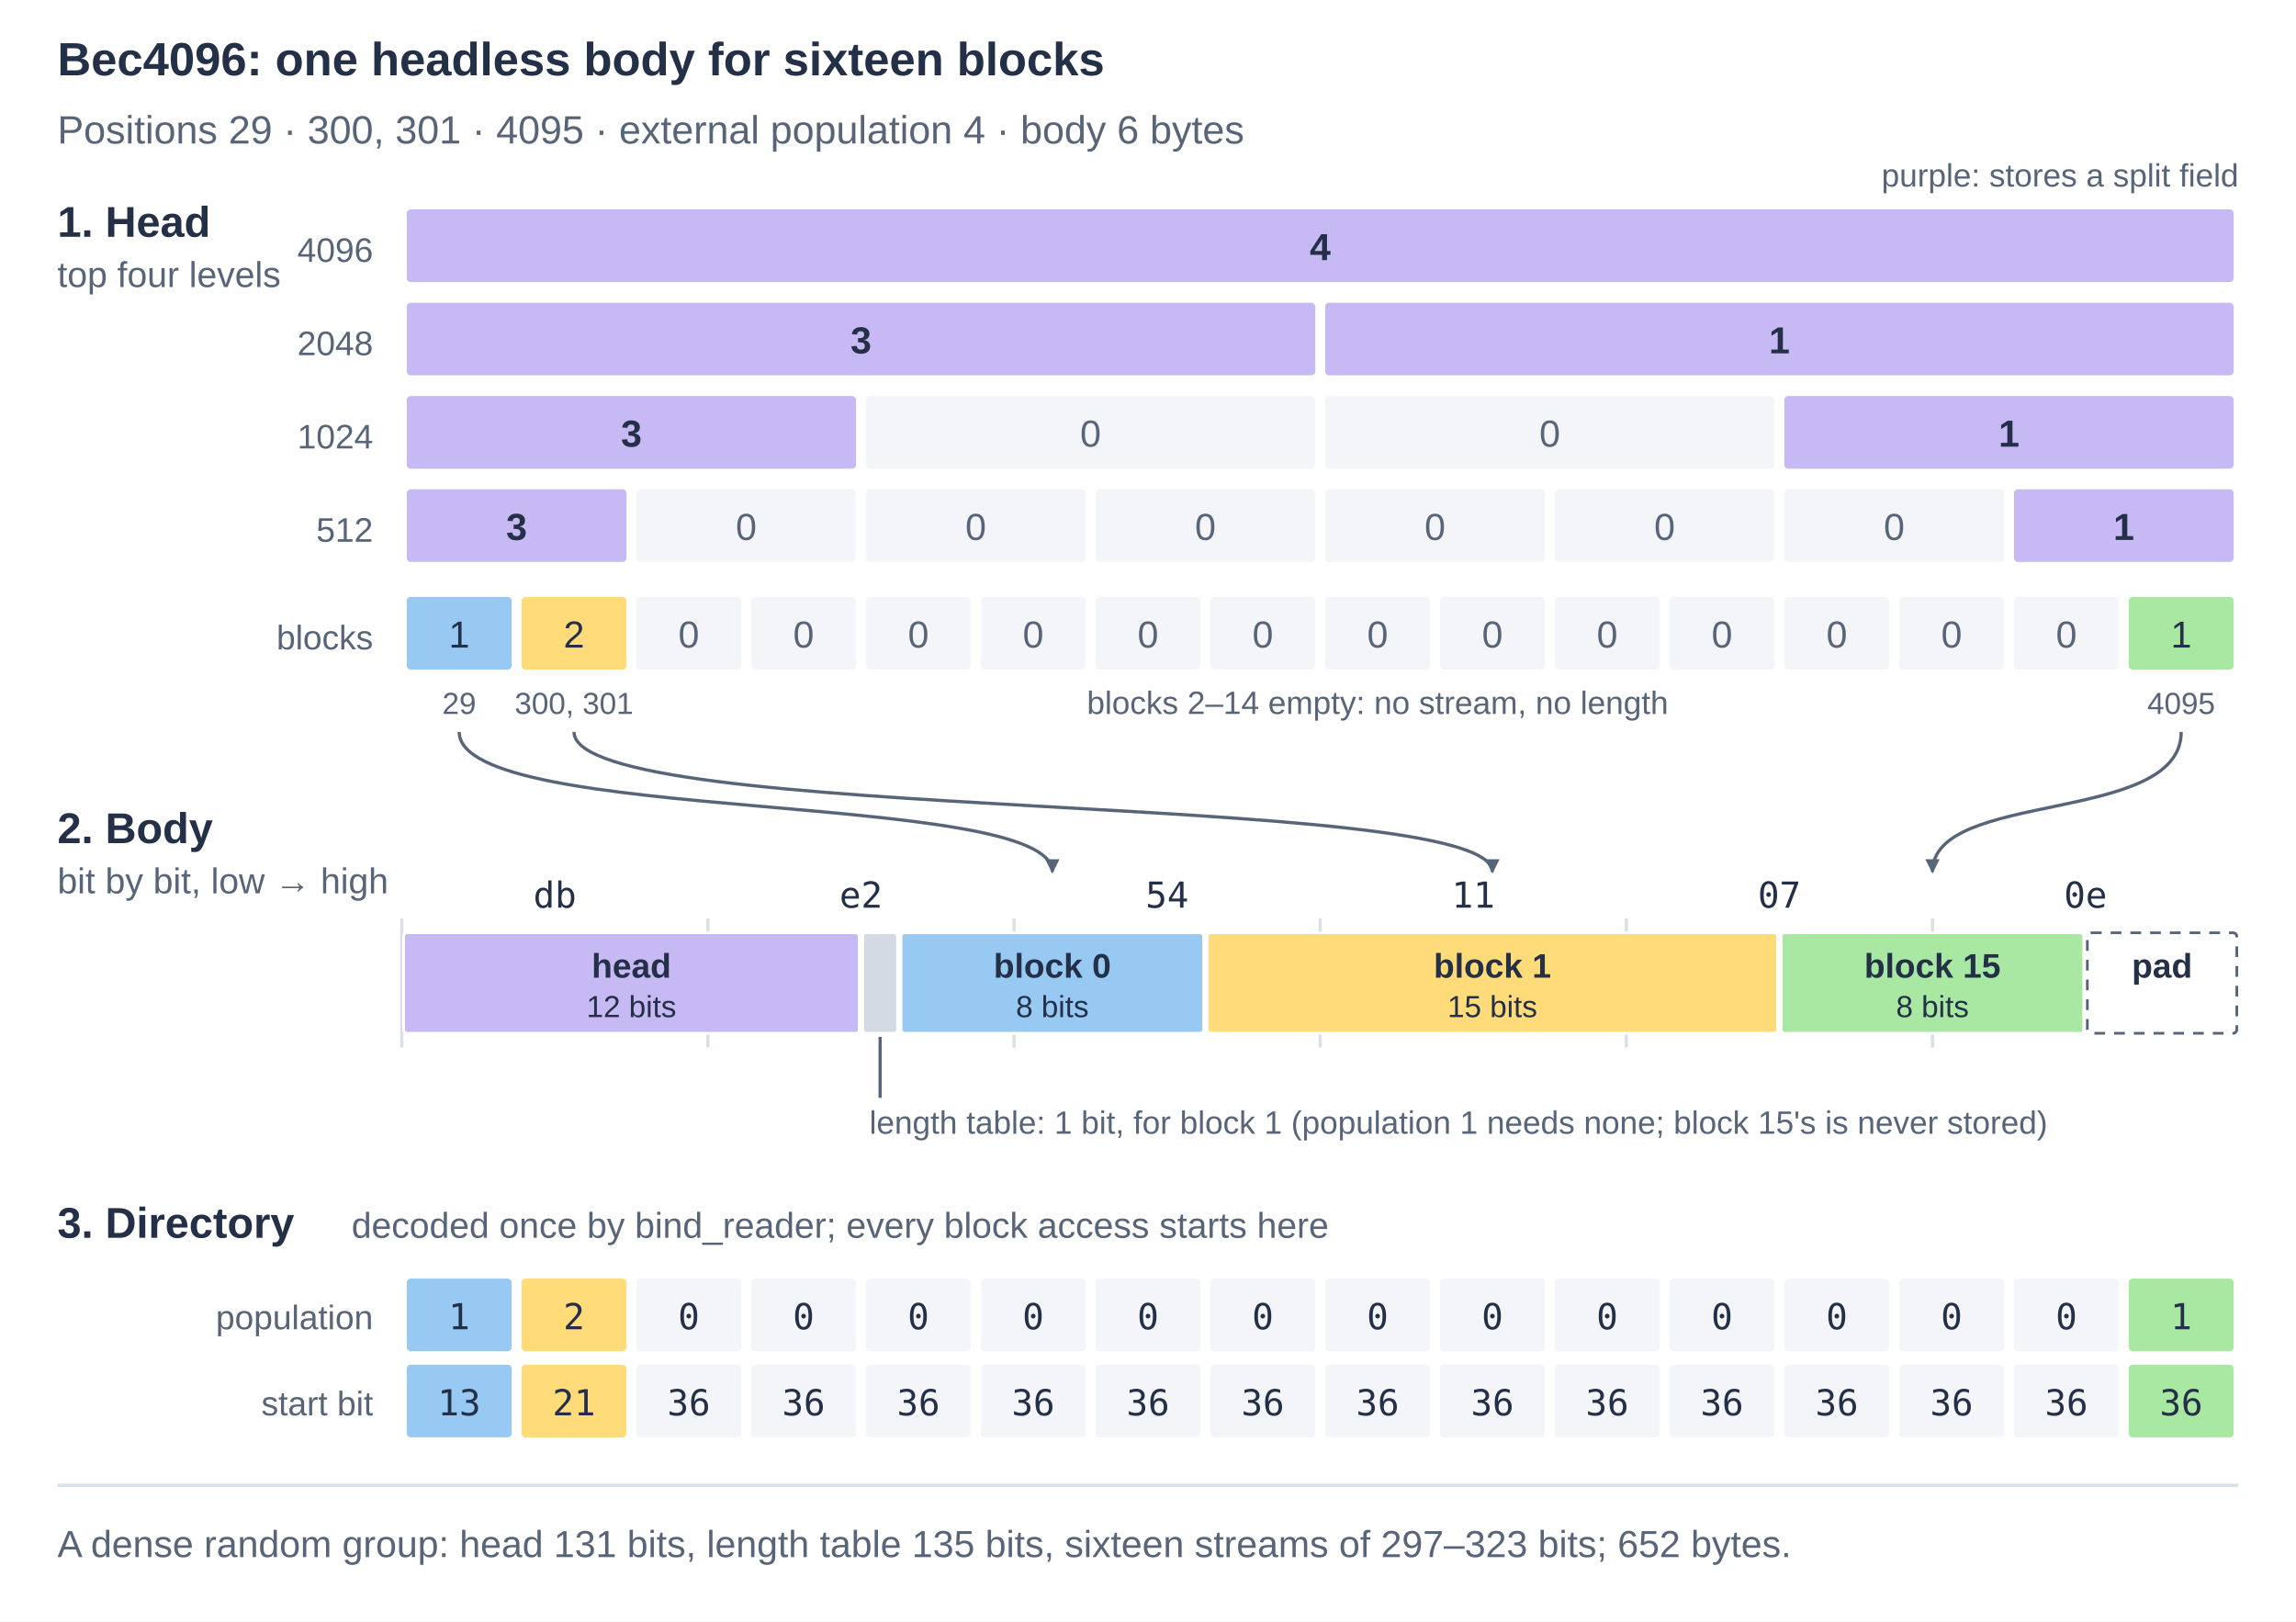
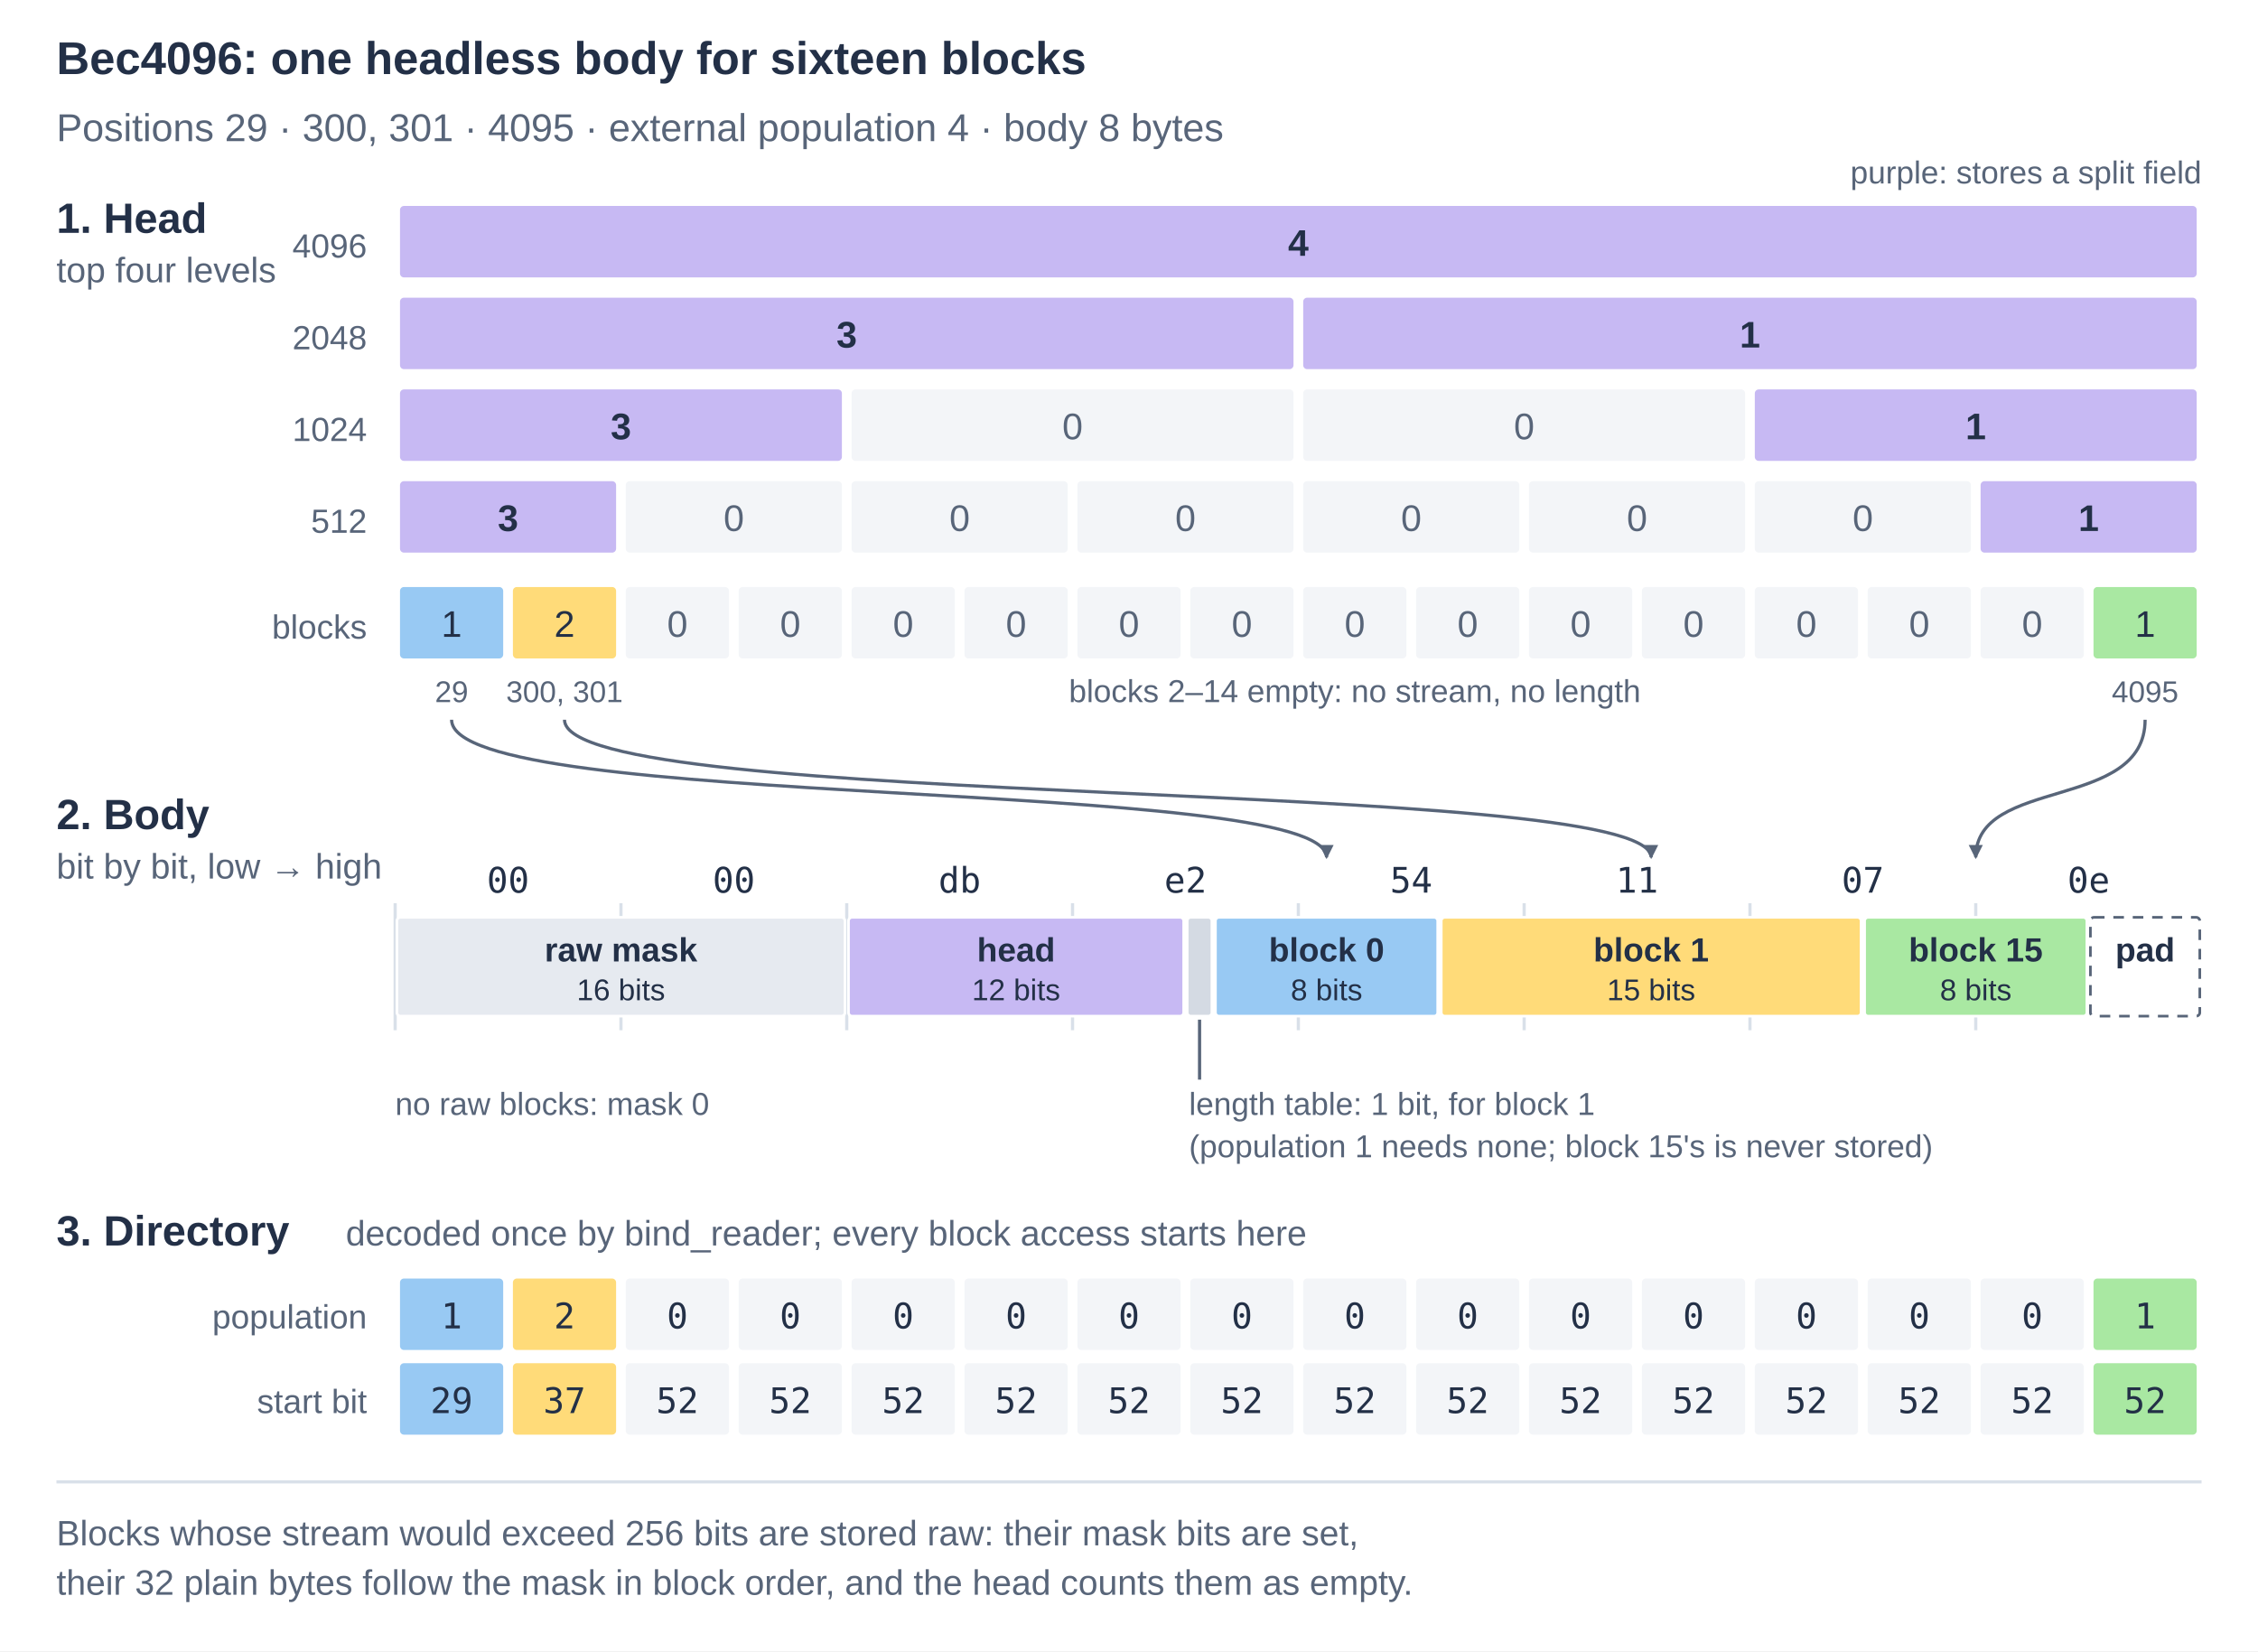
- <svg xmlns="http://www.w3.org/2000/svg" width="1280" height="904" viewBox="0 0 1280 904" role="img" aria-labelledby="title description">
+ <svg xmlns="http://www.w3.org/2000/svg" width="1280" height="936" viewBox="0 0 1280 936" role="img" aria-labelledby="title description">
  <defs>
    <marker id="arrow" markerWidth="8" markerHeight="8" refX="7" refY="4" orient="auto" markerUnits="userSpaceOnUse">
      <path d="M0,0 L8,4 L0,8" fill="#586579" />
    </marker>
  </defs>
  <rect width="1280" height="100%" fill="white" />
  <g font-family="Arial, Helvetica, sans-serif" fill="#233047" font-size="21">
    <text x="32" y="42" font-size="26" font-weight="bold" fill="#233047" text-anchor="start">Bec4096: one headless body for sixteen blocks</text>
-     <text x="32" y="80" font-size="22" font-weight="normal" fill="#586579" text-anchor="start">Positions 29 · 300, 301 · 4095 · external population 4 · body 6 bytes</text>
+     <text x="32" y="80" font-size="22" font-weight="normal" fill="#586579" text-anchor="start">Positions 29 · 300, 301 · 4095 · external population 4 · body 8 bytes</text>
    <text x="32" y="132" font-size="24" font-weight="bold" fill="#233047" text-anchor="start">1. Head</text>
    <text x="32" y="160" font-size="20" font-weight="normal" fill="#586579" text-anchor="start">top four levels</text>
    <text x="208" y="146" font-size="19" font-weight="normal" fill="#586579" text-anchor="end">4096</text>
    <rect x="226.0" y="116" width="1020.0" height="42" rx="3" fill="#c7b9f3" stroke="white" stroke-width="1.5" />
    <text x="736.0" y="145" font-size="21" font-weight="bold" fill="#233047" text-anchor="middle">4</text>
    <text x="208" y="198" font-size="19" font-weight="normal" fill="#586579" text-anchor="end">2048</text>
    <rect x="226.0" y="168" width="508.0" height="42" rx="3" fill="#c7b9f3" stroke="white" stroke-width="1.5" />
    <text x="480.0" y="197" font-size="21" font-weight="bold" fill="#233047" text-anchor="middle">3</text>
    <rect x="738.0" y="168" width="508.0" height="42" rx="3" fill="#c7b9f3" stroke="white" stroke-width="1.5" />
    <text x="992.0" y="197" font-size="21" font-weight="bold" fill="#233047" text-anchor="middle">1</text>
    <text x="208" y="250" font-size="19" font-weight="normal" fill="#586579" text-anchor="end">1024</text>
    <rect x="226.0" y="220" width="252.0" height="42" rx="3" fill="#c7b9f3" stroke="white" stroke-width="1.5" />
    <text x="352.0" y="249" font-size="21" font-weight="bold" fill="#233047" text-anchor="middle">3</text>
    <rect x="482.0" y="220" width="252.0" height="42" rx="3" fill="#f3f5f8" stroke="white" stroke-width="1.5" />
    <text x="608.0" y="249" font-size="21" font-weight="normal" fill="#586579" text-anchor="middle">0</text>
    <rect x="738.0" y="220" width="252.0" height="42" rx="3" fill="#f3f5f8" stroke="white" stroke-width="1.5" />
    <text x="864.0" y="249" font-size="21" font-weight="normal" fill="#586579" text-anchor="middle">0</text>
    <rect x="994.0" y="220" width="252.0" height="42" rx="3" fill="#c7b9f3" stroke="white" stroke-width="1.5" />
    <text x="1120.0" y="249" font-size="21" font-weight="bold" fill="#233047" text-anchor="middle">1</text>
    <text x="208" y="302" font-size="19" font-weight="normal" fill="#586579" text-anchor="end">512</text>
    <rect x="226.0" y="272" width="124.0" height="42" rx="3" fill="#c7b9f3" stroke="white" stroke-width="1.5" />
    <text x="288.0" y="301" font-size="21" font-weight="bold" fill="#233047" text-anchor="middle">3</text>
    <rect x="354.0" y="272" width="124.0" height="42" rx="3" fill="#f3f5f8" stroke="white" stroke-width="1.5" />
    <text x="416.0" y="301" font-size="21" font-weight="normal" fill="#586579" text-anchor="middle">0</text>
    <rect x="482.0" y="272" width="124.0" height="42" rx="3" fill="#f3f5f8" stroke="white" stroke-width="1.5" />
    <text x="544.0" y="301" font-size="21" font-weight="normal" fill="#586579" text-anchor="middle">0</text>
    <rect x="610.0" y="272" width="124.0" height="42" rx="3" fill="#f3f5f8" stroke="white" stroke-width="1.5" />
    <text x="672.0" y="301" font-size="21" font-weight="normal" fill="#586579" text-anchor="middle">0</text>
    <rect x="738.0" y="272" width="124.0" height="42" rx="3" fill="#f3f5f8" stroke="white" stroke-width="1.5" />
    <text x="800.0" y="301" font-size="21" font-weight="normal" fill="#586579" text-anchor="middle">0</text>
    <rect x="866.0" y="272" width="124.0" height="42" rx="3" fill="#f3f5f8" stroke="white" stroke-width="1.5" />
    <text x="928.0" y="301" font-size="21" font-weight="normal" fill="#586579" text-anchor="middle">0</text>
    <rect x="994.0" y="272" width="124.0" height="42" rx="3" fill="#f3f5f8" stroke="white" stroke-width="1.5" />
    <text x="1056.0" y="301" font-size="21" font-weight="normal" fill="#586579" text-anchor="middle">0</text>
    <rect x="1122.0" y="272" width="124.0" height="42" rx="3" fill="#c7b9f3" stroke="white" stroke-width="1.5" />
    <text x="1184.0" y="301" font-size="21" font-weight="bold" fill="#233047" text-anchor="middle">1</text>
    <text x="1248" y="104" font-size="18" font-weight="normal" fill="#586579" text-anchor="end">purple: stores a split field</text>
    <text x="208" y="362" font-size="19" font-weight="normal" fill="#586579" text-anchor="end">blocks</text>
    <rect x="226.0" y="332" width="60.0" height="42" rx="3" fill="#98c9f3" stroke="white" stroke-width="1.5" />
    <text x="256.0" y="361" font-size="21" font-weight="normal" fill="#233047" text-anchor="middle">1</text>
    <text x="256.0" y="398" font-size="17" font-weight="normal" fill="#586579" text-anchor="middle">29</text>
    <rect x="290.0" y="332" width="60.0" height="42" rx="3" fill="#ffdb79" stroke="white" stroke-width="1.5" />
    <text x="320.0" y="361" font-size="21" font-weight="normal" fill="#233047" text-anchor="middle">2</text>
    <text x="320.0" y="398" font-size="17" font-weight="normal" fill="#586579" text-anchor="middle">300, 301</text>
    <rect x="354.0" y="332" width="60.0" height="42" rx="3" fill="#f3f5f8" stroke="white" stroke-width="1.5" />
    <text x="384.0" y="361" font-size="21" font-weight="normal" fill="#586579" text-anchor="middle">0</text>
    <rect x="418.0" y="332" width="60.0" height="42" rx="3" fill="#f3f5f8" stroke="white" stroke-width="1.5" />
    <text x="448.0" y="361" font-size="21" font-weight="normal" fill="#586579" text-anchor="middle">0</text>
    <rect x="482.0" y="332" width="60.0" height="42" rx="3" fill="#f3f5f8" stroke="white" stroke-width="1.5" />
    <text x="512.0" y="361" font-size="21" font-weight="normal" fill="#586579" text-anchor="middle">0</text>
    <rect x="546.0" y="332" width="60.0" height="42" rx="3" fill="#f3f5f8" stroke="white" stroke-width="1.5" />
    <text x="576.0" y="361" font-size="21" font-weight="normal" fill="#586579" text-anchor="middle">0</text>
    <rect x="610.0" y="332" width="60.0" height="42" rx="3" fill="#f3f5f8" stroke="white" stroke-width="1.5" />
    <text x="640.0" y="361" font-size="21" font-weight="normal" fill="#586579" text-anchor="middle">0</text>
    <rect x="674.0" y="332" width="60.0" height="42" rx="3" fill="#f3f5f8" stroke="white" stroke-width="1.5" />
    <text x="704.0" y="361" font-size="21" font-weight="normal" fill="#586579" text-anchor="middle">0</text>
    <rect x="738.0" y="332" width="60.0" height="42" rx="3" fill="#f3f5f8" stroke="white" stroke-width="1.5" />
    <text x="768.0" y="361" font-size="21" font-weight="normal" fill="#586579" text-anchor="middle">0</text>
    <rect x="802.0" y="332" width="60.0" height="42" rx="3" fill="#f3f5f8" stroke="white" stroke-width="1.5" />
    <text x="832.0" y="361" font-size="21" font-weight="normal" fill="#586579" text-anchor="middle">0</text>
    <rect x="866.0" y="332" width="60.0" height="42" rx="3" fill="#f3f5f8" stroke="white" stroke-width="1.5" />
    <text x="896.0" y="361" font-size="21" font-weight="normal" fill="#586579" text-anchor="middle">0</text>
    <rect x="930.0" y="332" width="60.0" height="42" rx="3" fill="#f3f5f8" stroke="white" stroke-width="1.5" />
    <text x="960.0" y="361" font-size="21" font-weight="normal" fill="#586579" text-anchor="middle">0</text>
    <rect x="994.0" y="332" width="60.0" height="42" rx="3" fill="#f3f5f8" stroke="white" stroke-width="1.5" />
    <text x="1024.0" y="361" font-size="21" font-weight="normal" fill="#586579" text-anchor="middle">0</text>
    <rect x="1058.0" y="332" width="60.0" height="42" rx="3" fill="#f3f5f8" stroke="white" stroke-width="1.5" />
    <text x="1088.0" y="361" font-size="21" font-weight="normal" fill="#586579" text-anchor="middle">0</text>
    <rect x="1122.0" y="332" width="60.0" height="42" rx="3" fill="#f3f5f8" stroke="white" stroke-width="1.5" />
    <text x="1152.0" y="361" font-size="21" font-weight="normal" fill="#586579" text-anchor="middle">0</text>
    <rect x="1186.0" y="332" width="60.0" height="42" rx="3" fill="#a9e8a2" stroke="white" stroke-width="1.5" />
    <text x="1216.0" y="361" font-size="21" font-weight="normal" fill="#233047" text-anchor="middle">1</text>
    <text x="1216.0" y="398" font-size="17" font-weight="normal" fill="#586579" text-anchor="middle">4095</text>
    <text x="768.0" y="398" font-size="18" font-weight="normal" fill="#586579" text-anchor="middle">blocks 2–14 empty: no stream, no length</text>
    <text x="32" y="470" font-size="24" font-weight="bold" fill="#233047" text-anchor="start">2. Body</text>
    <text x="32" y="498" font-size="20" font-weight="normal" fill="#586579" text-anchor="start">bit by bit, low → high</text>
-     <text x="309.333" y="506" font-size="20" font-weight="normal" fill="#233047" text-anchor="middle" font-family="DejaVu Sans Mono, monospace">db</text>
+     <text x="288.0" y="506" font-size="20" font-weight="normal" fill="#233047" text-anchor="middle" font-family="DejaVu Sans Mono, monospace">00</text>
    <path d="M224.0,512 V584" fill="none" stroke="#d9e0e9" stroke-width="1.8" />
-     <text x="480" y="506" font-size="20" font-weight="normal" fill="#233047" text-anchor="middle" font-family="DejaVu Sans Mono, monospace">e2</text>
-     <path d="M394.667,512 V584" fill="none" stroke="#d9e0e9" stroke-width="1.8" />
-     <text x="650.667" y="506" font-size="20" font-weight="normal" fill="#233047" text-anchor="middle" font-family="DejaVu Sans Mono, monospace">54</text>
-     <path d="M565.333,512 V584" fill="none" stroke="#d9e0e9" stroke-width="1.8" />
-     <text x="821.333" y="506" font-size="20" font-weight="normal" fill="#233047" text-anchor="middle" font-family="DejaVu Sans Mono, monospace">11</text>
+     <text x="416.0" y="506" font-size="20" font-weight="normal" fill="#233047" text-anchor="middle" font-family="DejaVu Sans Mono, monospace">00</text>
+     <path d="M352.0,512 V584" fill="none" stroke="#d9e0e9" stroke-width="1.8" />
+     <text x="544.0" y="506" font-size="20" font-weight="normal" fill="#233047" text-anchor="middle" font-family="DejaVu Sans Mono, monospace">db</text>
+     <path d="M480.0,512 V584" fill="none" stroke="#d9e0e9" stroke-width="1.8" />
+     <text x="672.0" y="506" font-size="20" font-weight="normal" fill="#233047" text-anchor="middle" font-family="DejaVu Sans Mono, monospace">e2</text>
+     <path d="M608.0,512 V584" fill="none" stroke="#d9e0e9" stroke-width="1.8" />
+     <text x="800.0" y="506" font-size="20" font-weight="normal" fill="#233047" text-anchor="middle" font-family="DejaVu Sans Mono, monospace">54</text>
    <path d="M736.0,512 V584" fill="none" stroke="#d9e0e9" stroke-width="1.8" />
-     <text x="992.0" y="506" font-size="20" font-weight="normal" fill="#233047" text-anchor="middle" font-family="DejaVu Sans Mono, monospace">07</text>
-     <path d="M906.667,512 V584" fill="none" stroke="#d9e0e9" stroke-width="1.8" />
-     <text x="1162.667" y="506" font-size="20" font-weight="normal" fill="#233047" text-anchor="middle" font-family="DejaVu Sans Mono, monospace">0e</text>
-     <path d="M1077.333,512 V584" fill="none" stroke="#d9e0e9" stroke-width="1.8" />
-     <rect x="225.0" y="520" width="254.0" height="56" rx="2" fill="#c7b9f3" stroke="white" stroke-width="1.5" />
-     <text x="352.0" y="545" font-size="19" font-weight="bold" fill="#233047" text-anchor="middle">head</text>
-     <text x="352.0" y="567" font-size="17" font-weight="normal" fill="#233047" text-anchor="middle">12 bits</text>
-     <rect x="481.0" y="520" width="19.333" height="56" rx="2" fill="#d4dae3" stroke="white" stroke-width="1.5" />
-     <rect x="502.333" y="520" width="168.667" height="56" rx="2" fill="#98c9f3" stroke="white" stroke-width="1.5" />
-     <text x="586.667" y="545" font-size="19" font-weight="bold" fill="#233047" text-anchor="middle">block 0</text>
-     <text x="586.667" y="567" font-size="17" font-weight="normal" fill="#233047" text-anchor="middle">8 bits</text>
-     <rect x="673.0" y="520" width="318.0" height="56" rx="2" fill="#ffdb79" stroke="white" stroke-width="1.5" />
-     <text x="832.0" y="545" font-size="19" font-weight="bold" fill="#233047" text-anchor="middle">block 1</text>
-     <text x="832.0" y="567" font-size="17" font-weight="normal" fill="#233047" text-anchor="middle">15 bits</text>
-     <rect x="993.0" y="520" width="168.667" height="56" rx="2" fill="#a9e8a2" stroke="white" stroke-width="1.5" />
-     <text x="1077.333" y="545" font-size="19" font-weight="bold" fill="#233047" text-anchor="middle">block 15</text>
-     <text x="1077.333" y="567" font-size="17" font-weight="normal" fill="#233047" text-anchor="middle">8 bits</text>
-     <rect x="1163.667" y="520" width="83.333" height="56" rx="2" fill="white" stroke="#586579" stroke-width="1.5" stroke-dasharray="6 5" />
-     <text x="1205.333" y="545" font-size="19" font-weight="bold" fill="#233047" text-anchor="middle">pad</text>
-     <text x="1205.333" y="567" font-size="17" font-weight="normal" fill="#233047" text-anchor="middle" />
-     <path d="M490.667,578 V612" fill="none" stroke="#586579" stroke-width="1.8" />
-     <text x="484.667" y="632" font-size="18" font-weight="normal" fill="#586579" text-anchor="start">length table: 1 bit, for block 1 (population 1 needs none; block 15's is never stored)</text>
-     <path d="M256.0,408 C256.0,460 586.667,440 586.667,486" fill="none" stroke="#586579" stroke-width="1.8" marker-end="url(#arrow)" />
-     <path d="M320.0,408 C320.0,460 832.0,440 832.0,486" fill="none" stroke="#586579" stroke-width="1.8" marker-end="url(#arrow)" />
-     <path d="M1216.0,408 C1216.0,460 1077.333,440 1077.333,486" fill="none" stroke="#586579" stroke-width="1.8" marker-end="url(#arrow)" />
-     <text x="32" y="690" font-size="24" font-weight="bold" fill="#233047" text-anchor="start">3. Directory</text>
-     <text x="196" y="690" font-size="20" font-weight="normal" fill="#586579" text-anchor="start">decoded once by bind_reader; every block access starts here</text>
-     <text x="208" y="741" font-size="19" font-weight="normal" fill="#586579" text-anchor="end">population</text>
-     <rect x="226.0" y="712" width="60.0" height="42" rx="3" fill="#98c9f3" stroke="white" stroke-width="1.5" />
-     <text x="256.0" y="741" font-size="20" font-weight="normal" fill="#233047" text-anchor="middle" font-family="DejaVu Sans Mono, monospace">1</text>
-     <rect x="290.0" y="712" width="60.0" height="42" rx="3" fill="#ffdb79" stroke="white" stroke-width="1.5" />
-     <text x="320.0" y="741" font-size="20" font-weight="normal" fill="#233047" text-anchor="middle" font-family="DejaVu Sans Mono, monospace">2</text>
-     <rect x="354.0" y="712" width="60.0" height="42" rx="3" fill="#f3f5f8" stroke="white" stroke-width="1.5" />
-     <text x="384.0" y="741" font-size="20" font-weight="normal" fill="#233047" text-anchor="middle" font-family="DejaVu Sans Mono, monospace">0</text>
-     <rect x="418.0" y="712" width="60.0" height="42" rx="3" fill="#f3f5f8" stroke="white" stroke-width="1.5" />
-     <text x="448.0" y="741" font-size="20" font-weight="normal" fill="#233047" text-anchor="middle" font-family="DejaVu Sans Mono, monospace">0</text>
-     <rect x="482.0" y="712" width="60.0" height="42" rx="3" fill="#f3f5f8" stroke="white" stroke-width="1.5" />
-     <text x="512.0" y="741" font-size="20" font-weight="normal" fill="#233047" text-anchor="middle" font-family="DejaVu Sans Mono, monospace">0</text>
-     <rect x="546.0" y="712" width="60.0" height="42" rx="3" fill="#f3f5f8" stroke="white" stroke-width="1.5" />
-     <text x="576.0" y="741" font-size="20" font-weight="normal" fill="#233047" text-anchor="middle" font-family="DejaVu Sans Mono, monospace">0</text>
-     <rect x="610.0" y="712" width="60.0" height="42" rx="3" fill="#f3f5f8" stroke="white" stroke-width="1.5" />
-     <text x="640.0" y="741" font-size="20" font-weight="normal" fill="#233047" text-anchor="middle" font-family="DejaVu Sans Mono, monospace">0</text>
-     <rect x="674.0" y="712" width="60.0" height="42" rx="3" fill="#f3f5f8" stroke="white" stroke-width="1.5" />
-     <text x="704.0" y="741" font-size="20" font-weight="normal" fill="#233047" text-anchor="middle" font-family="DejaVu Sans Mono, monospace">0</text>
-     <rect x="738.0" y="712" width="60.0" height="42" rx="3" fill="#f3f5f8" stroke="white" stroke-width="1.5" />
-     <text x="768.0" y="741" font-size="20" font-weight="normal" fill="#233047" text-anchor="middle" font-family="DejaVu Sans Mono, monospace">0</text>
-     <rect x="802.0" y="712" width="60.0" height="42" rx="3" fill="#f3f5f8" stroke="white" stroke-width="1.5" />
-     <text x="832.0" y="741" font-size="20" font-weight="normal" fill="#233047" text-anchor="middle" font-family="DejaVu Sans Mono, monospace">0</text>
-     <rect x="866.0" y="712" width="60.0" height="42" rx="3" fill="#f3f5f8" stroke="white" stroke-width="1.5" />
-     <text x="896.0" y="741" font-size="20" font-weight="normal" fill="#233047" text-anchor="middle" font-family="DejaVu Sans Mono, monospace">0</text>
-     <rect x="930.0" y="712" width="60.0" height="42" rx="3" fill="#f3f5f8" stroke="white" stroke-width="1.5" />
-     <text x="960.0" y="741" font-size="20" font-weight="normal" fill="#233047" text-anchor="middle" font-family="DejaVu Sans Mono, monospace">0</text>
-     <rect x="994.0" y="712" width="60.0" height="42" rx="3" fill="#f3f5f8" stroke="white" stroke-width="1.5" />
-     <text x="1024.0" y="741" font-size="20" font-weight="normal" fill="#233047" text-anchor="middle" font-family="DejaVu Sans Mono, monospace">0</text>
-     <rect x="1058.0" y="712" width="60.0" height="42" rx="3" fill="#f3f5f8" stroke="white" stroke-width="1.5" />
-     <text x="1088.0" y="741" font-size="20" font-weight="normal" fill="#233047" text-anchor="middle" font-family="DejaVu Sans Mono, monospace">0</text>
-     <rect x="1122.0" y="712" width="60.0" height="42" rx="3" fill="#f3f5f8" stroke="white" stroke-width="1.5" />
-     <text x="1152.0" y="741" font-size="20" font-weight="normal" fill="#233047" text-anchor="middle" font-family="DejaVu Sans Mono, monospace">0</text>
-     <rect x="1186.0" y="712" width="60.0" height="42" rx="3" fill="#a9e8a2" stroke="white" stroke-width="1.5" />
-     <text x="1216.0" y="741" font-size="20" font-weight="normal" fill="#233047" text-anchor="middle" font-family="DejaVu Sans Mono, monospace">1</text>
-     <text x="208" y="789" font-size="19" font-weight="normal" fill="#586579" text-anchor="end">start bit</text>
-     <rect x="226.0" y="760" width="60.0" height="42" rx="3" fill="#98c9f3" stroke="white" stroke-width="1.5" />
-     <text x="256.0" y="789" font-size="20" font-weight="normal" fill="#233047" text-anchor="middle" font-family="DejaVu Sans Mono, monospace">13</text>
-     <rect x="290.0" y="760" width="60.0" height="42" rx="3" fill="#ffdb79" stroke="white" stroke-width="1.5" />
-     <text x="320.0" y="789" font-size="20" font-weight="normal" fill="#233047" text-anchor="middle" font-family="DejaVu Sans Mono, monospace">21</text>
-     <rect x="354.0" y="760" width="60.0" height="42" rx="3" fill="#f3f5f8" stroke="white" stroke-width="1.5" />
-     <text x="384.0" y="789" font-size="20" font-weight="normal" fill="#233047" text-anchor="middle" font-family="DejaVu Sans Mono, monospace">36</text>
-     <rect x="418.0" y="760" width="60.0" height="42" rx="3" fill="#f3f5f8" stroke="white" stroke-width="1.5" />
-     <text x="448.0" y="789" font-size="20" font-weight="normal" fill="#233047" text-anchor="middle" font-family="DejaVu Sans Mono, monospace">36</text>
-     <rect x="482.0" y="760" width="60.0" height="42" rx="3" fill="#f3f5f8" stroke="white" stroke-width="1.5" />
-     <text x="512.0" y="789" font-size="20" font-weight="normal" fill="#233047" text-anchor="middle" font-family="DejaVu Sans Mono, monospace">36</text>
-     <rect x="546.0" y="760" width="60.0" height="42" rx="3" fill="#f3f5f8" stroke="white" stroke-width="1.5" />
-     <text x="576.0" y="789" font-size="20" font-weight="normal" fill="#233047" text-anchor="middle" font-family="DejaVu Sans Mono, monospace">36</text>
-     <rect x="610.0" y="760" width="60.0" height="42" rx="3" fill="#f3f5f8" stroke="white" stroke-width="1.5" />
-     <text x="640.0" y="789" font-size="20" font-weight="normal" fill="#233047" text-anchor="middle" font-family="DejaVu Sans Mono, monospace">36</text>
-     <rect x="674.0" y="760" width="60.0" height="42" rx="3" fill="#f3f5f8" stroke="white" stroke-width="1.5" />
-     <text x="704.0" y="789" font-size="20" font-weight="normal" fill="#233047" text-anchor="middle" font-family="DejaVu Sans Mono, monospace">36</text>
-     <rect x="738.0" y="760" width="60.0" height="42" rx="3" fill="#f3f5f8" stroke="white" stroke-width="1.5" />
-     <text x="768.0" y="789" font-size="20" font-weight="normal" fill="#233047" text-anchor="middle" font-family="DejaVu Sans Mono, monospace">36</text>
-     <rect x="802.0" y="760" width="60.0" height="42" rx="3" fill="#f3f5f8" stroke="white" stroke-width="1.5" />
-     <text x="832.0" y="789" font-size="20" font-weight="normal" fill="#233047" text-anchor="middle" font-family="DejaVu Sans Mono, monospace">36</text>
-     <rect x="866.0" y="760" width="60.0" height="42" rx="3" fill="#f3f5f8" stroke="white" stroke-width="1.5" />
-     <text x="896.0" y="789" font-size="20" font-weight="normal" fill="#233047" text-anchor="middle" font-family="DejaVu Sans Mono, monospace">36</text>
-     <rect x="930.0" y="760" width="60.0" height="42" rx="3" fill="#f3f5f8" stroke="white" stroke-width="1.5" />
-     <text x="960.0" y="789" font-size="20" font-weight="normal" fill="#233047" text-anchor="middle" font-family="DejaVu Sans Mono, monospace">36</text>
-     <rect x="994.0" y="760" width="60.0" height="42" rx="3" fill="#f3f5f8" stroke="white" stroke-width="1.5" />
-     <text x="1024.0" y="789" font-size="20" font-weight="normal" fill="#233047" text-anchor="middle" font-family="DejaVu Sans Mono, monospace">36</text>
-     <rect x="1058.0" y="760" width="60.0" height="42" rx="3" fill="#f3f5f8" stroke="white" stroke-width="1.5" />
-     <text x="1088.0" y="789" font-size="20" font-weight="normal" fill="#233047" text-anchor="middle" font-family="DejaVu Sans Mono, monospace">36</text>
-     <rect x="1122.0" y="760" width="60.0" height="42" rx="3" fill="#f3f5f8" stroke="white" stroke-width="1.5" />
-     <text x="1152.0" y="789" font-size="20" font-weight="normal" fill="#233047" text-anchor="middle" font-family="DejaVu Sans Mono, monospace">36</text>
-     <rect x="1186.0" y="760" width="60.0" height="42" rx="3" fill="#a9e8a2" stroke="white" stroke-width="1.5" />
-     <text x="1216.0" y="789" font-size="20" font-weight="normal" fill="#233047" text-anchor="middle" font-family="DejaVu Sans Mono, monospace">36</text>
-     <path d="M32,828 H1248" fill="none" stroke="#d9e0e9" stroke-width="1.8" />
-     <text x="32" y="868" font-size="21" font-weight="normal" fill="#586579" text-anchor="start">A dense random group: head 131 bits, length table 135 bits, sixteen streams of 297–323 bits; 652 bytes.</text>
+     <text x="928.0" y="506" font-size="20" font-weight="normal" fill="#233047" text-anchor="middle" font-family="DejaVu Sans Mono, monospace">11</text>
+     <path d="M864.0,512 V584" fill="none" stroke="#d9e0e9" stroke-width="1.8" />
+     <text x="1056.0" y="506" font-size="20" font-weight="normal" fill="#233047" text-anchor="middle" font-family="DejaVu Sans Mono, monospace">07</text>
+     <path d="M992.0,512 V584" fill="none" stroke="#d9e0e9" stroke-width="1.8" />
+     <text x="1184.0" y="506" font-size="20" font-weight="normal" fill="#233047" text-anchor="middle" font-family="DejaVu Sans Mono, monospace">0e</text>
+     <path d="M1120.0,512 V584" fill="none" stroke="#d9e0e9" stroke-width="1.8" />
+     <rect x="225.0" y="520" width="254.0" height="56" rx="2" fill="#e6eaf0" stroke="white" stroke-width="1.5" />
+     <text x="352.0" y="545" font-size="19" font-weight="bold" fill="#233047" text-anchor="middle">raw mask</text>
+     <text x="352.0" y="567" font-size="17" font-weight="normal" fill="#233047" text-anchor="middle">16 bits</text>
+     <rect x="481.0" y="520" width="190.0" height="56" rx="2" fill="#c7b9f3" stroke="white" stroke-width="1.5" />
+     <text x="576.0" y="545" font-size="19" font-weight="bold" fill="#233047" text-anchor="middle">head</text>
+     <text x="576.0" y="567" font-size="17" font-weight="normal" fill="#233047" text-anchor="middle">12 bits</text>
+     <rect x="673.0" y="520" width="14.0" height="56" rx="2" fill="#d4dae3" stroke="white" stroke-width="1.5" />
+     <rect x="689.0" y="520" width="126.0" height="56" rx="2" fill="#98c9f3" stroke="white" stroke-width="1.5" />
+     <text x="752.0" y="545" font-size="19" font-weight="bold" fill="#233047" text-anchor="middle">block 0</text>
+     <text x="752.0" y="567" font-size="17" font-weight="normal" fill="#233047" text-anchor="middle">8 bits</text>
+     <rect x="817.0" y="520" width="238.0" height="56" rx="2" fill="#ffdb79" stroke="white" stroke-width="1.5" />
+     <text x="936.0" y="545" font-size="19" font-weight="bold" fill="#233047" text-anchor="middle">block 1</text>
+     <text x="936.0" y="567" font-size="17" font-weight="normal" fill="#233047" text-anchor="middle">15 bits</text>
+     <rect x="1057.0" y="520" width="126.0" height="56" rx="2" fill="#a9e8a2" stroke="white" stroke-width="1.5" />
+     <text x="1120.0" y="545" font-size="19" font-weight="bold" fill="#233047" text-anchor="middle">block 15</text>
+     <text x="1120.0" y="567" font-size="17" font-weight="normal" fill="#233047" text-anchor="middle">8 bits</text>
+     <rect x="1185.0" y="520" width="62.0" height="56" rx="2" fill="white" stroke="#586579" stroke-width="1.5" stroke-dasharray="6 5" />
+     <text x="1216.0" y="545" font-size="19" font-weight="bold" fill="#233047" text-anchor="middle">pad</text>
+     <text x="1216.0" y="567" font-size="17" font-weight="normal" fill="#233047" text-anchor="middle" />
+     <path d="M680.0,578 V612" fill="none" stroke="#586579" stroke-width="1.8" />
+     <text x="674.0" y="632" font-size="18" font-weight="normal" fill="#586579" text-anchor="start">length table: 1 bit, for block 1</text>
+     <text x="674.0" y="656" font-size="18" font-weight="normal" fill="#586579" text-anchor="start">(population 1 needs none; block 15's is never stored)</text>
+     <text x="224" y="632" font-size="18" font-weight="normal" fill="#586579" text-anchor="start">no raw blocks: mask 0</text>
+     <path d="M256.0,408 C256.0,460 752.0,440 752.0,486" fill="none" stroke="#586579" stroke-width="1.8" marker-end="url(#arrow)" />
+     <path d="M320.0,408 C320.0,460 936.0,440 936.0,486" fill="none" stroke="#586579" stroke-width="1.8" marker-end="url(#arrow)" />
+     <path d="M1216.0,408 C1216.0,460 1120.0,440 1120.0,486" fill="none" stroke="#586579" stroke-width="1.8" marker-end="url(#arrow)" />
+     <text x="32" y="706" font-size="24" font-weight="bold" fill="#233047" text-anchor="start">3. Directory</text>
+     <text x="196" y="706" font-size="20" font-weight="normal" fill="#586579" text-anchor="start">decoded once by bind_reader; every block access starts here</text>
+     <text x="208" y="753" font-size="19" font-weight="normal" fill="#586579" text-anchor="end">population</text>
+     <rect x="226.0" y="724" width="60.0" height="42" rx="3" fill="#98c9f3" stroke="white" stroke-width="1.5" />
+     <text x="256.0" y="753" font-size="20" font-weight="normal" fill="#233047" text-anchor="middle" font-family="DejaVu Sans Mono, monospace">1</text>
+     <rect x="290.0" y="724" width="60.0" height="42" rx="3" fill="#ffdb79" stroke="white" stroke-width="1.5" />
+     <text x="320.0" y="753" font-size="20" font-weight="normal" fill="#233047" text-anchor="middle" font-family="DejaVu Sans Mono, monospace">2</text>
+     <rect x="354.0" y="724" width="60.0" height="42" rx="3" fill="#f3f5f8" stroke="white" stroke-width="1.5" />
+     <text x="384.0" y="753" font-size="20" font-weight="normal" fill="#233047" text-anchor="middle" font-family="DejaVu Sans Mono, monospace">0</text>
+     <rect x="418.0" y="724" width="60.0" height="42" rx="3" fill="#f3f5f8" stroke="white" stroke-width="1.5" />
+     <text x="448.0" y="753" font-size="20" font-weight="normal" fill="#233047" text-anchor="middle" font-family="DejaVu Sans Mono, monospace">0</text>
+     <rect x="482.0" y="724" width="60.0" height="42" rx="3" fill="#f3f5f8" stroke="white" stroke-width="1.5" />
+     <text x="512.0" y="753" font-size="20" font-weight="normal" fill="#233047" text-anchor="middle" font-family="DejaVu Sans Mono, monospace">0</text>
+     <rect x="546.0" y="724" width="60.0" height="42" rx="3" fill="#f3f5f8" stroke="white" stroke-width="1.5" />
+     <text x="576.0" y="753" font-size="20" font-weight="normal" fill="#233047" text-anchor="middle" font-family="DejaVu Sans Mono, monospace">0</text>
+     <rect x="610.0" y="724" width="60.0" height="42" rx="3" fill="#f3f5f8" stroke="white" stroke-width="1.5" />
+     <text x="640.0" y="753" font-size="20" font-weight="normal" fill="#233047" text-anchor="middle" font-family="DejaVu Sans Mono, monospace">0</text>
+     <rect x="674.0" y="724" width="60.0" height="42" rx="3" fill="#f3f5f8" stroke="white" stroke-width="1.5" />
+     <text x="704.0" y="753" font-size="20" font-weight="normal" fill="#233047" text-anchor="middle" font-family="DejaVu Sans Mono, monospace">0</text>
+     <rect x="738.0" y="724" width="60.0" height="42" rx="3" fill="#f3f5f8" stroke="white" stroke-width="1.5" />
+     <text x="768.0" y="753" font-size="20" font-weight="normal" fill="#233047" text-anchor="middle" font-family="DejaVu Sans Mono, monospace">0</text>
+     <rect x="802.0" y="724" width="60.0" height="42" rx="3" fill="#f3f5f8" stroke="white" stroke-width="1.5" />
+     <text x="832.0" y="753" font-size="20" font-weight="normal" fill="#233047" text-anchor="middle" font-family="DejaVu Sans Mono, monospace">0</text>
+     <rect x="866.0" y="724" width="60.0" height="42" rx="3" fill="#f3f5f8" stroke="white" stroke-width="1.5" />
+     <text x="896.0" y="753" font-size="20" font-weight="normal" fill="#233047" text-anchor="middle" font-family="DejaVu Sans Mono, monospace">0</text>
+     <rect x="930.0" y="724" width="60.0" height="42" rx="3" fill="#f3f5f8" stroke="white" stroke-width="1.5" />
+     <text x="960.0" y="753" font-size="20" font-weight="normal" fill="#233047" text-anchor="middle" font-family="DejaVu Sans Mono, monospace">0</text>
+     <rect x="994.0" y="724" width="60.0" height="42" rx="3" fill="#f3f5f8" stroke="white" stroke-width="1.5" />
+     <text x="1024.0" y="753" font-size="20" font-weight="normal" fill="#233047" text-anchor="middle" font-family="DejaVu Sans Mono, monospace">0</text>
+     <rect x="1058.0" y="724" width="60.0" height="42" rx="3" fill="#f3f5f8" stroke="white" stroke-width="1.5" />
+     <text x="1088.0" y="753" font-size="20" font-weight="normal" fill="#233047" text-anchor="middle" font-family="DejaVu Sans Mono, monospace">0</text>
+     <rect x="1122.0" y="724" width="60.0" height="42" rx="3" fill="#f3f5f8" stroke="white" stroke-width="1.5" />
+     <text x="1152.0" y="753" font-size="20" font-weight="normal" fill="#233047" text-anchor="middle" font-family="DejaVu Sans Mono, monospace">0</text>
+     <rect x="1186.0" y="724" width="60.0" height="42" rx="3" fill="#a9e8a2" stroke="white" stroke-width="1.5" />
+     <text x="1216.0" y="753" font-size="20" font-weight="normal" fill="#233047" text-anchor="middle" font-family="DejaVu Sans Mono, monospace">1</text>
+     <text x="208" y="801" font-size="19" font-weight="normal" fill="#586579" text-anchor="end">start bit</text>
+     <rect x="226.0" y="772" width="60.0" height="42" rx="3" fill="#98c9f3" stroke="white" stroke-width="1.5" />
+     <text x="256.0" y="801" font-size="20" font-weight="normal" fill="#233047" text-anchor="middle" font-family="DejaVu Sans Mono, monospace">29</text>
+     <rect x="290.0" y="772" width="60.0" height="42" rx="3" fill="#ffdb79" stroke="white" stroke-width="1.5" />
+     <text x="320.0" y="801" font-size="20" font-weight="normal" fill="#233047" text-anchor="middle" font-family="DejaVu Sans Mono, monospace">37</text>
+     <rect x="354.0" y="772" width="60.0" height="42" rx="3" fill="#f3f5f8" stroke="white" stroke-width="1.5" />
+     <text x="384.0" y="801" font-size="20" font-weight="normal" fill="#233047" text-anchor="middle" font-family="DejaVu Sans Mono, monospace">52</text>
+     <rect x="418.0" y="772" width="60.0" height="42" rx="3" fill="#f3f5f8" stroke="white" stroke-width="1.5" />
+     <text x="448.0" y="801" font-size="20" font-weight="normal" fill="#233047" text-anchor="middle" font-family="DejaVu Sans Mono, monospace">52</text>
+     <rect x="482.0" y="772" width="60.0" height="42" rx="3" fill="#f3f5f8" stroke="white" stroke-width="1.5" />
+     <text x="512.0" y="801" font-size="20" font-weight="normal" fill="#233047" text-anchor="middle" font-family="DejaVu Sans Mono, monospace">52</text>
+     <rect x="546.0" y="772" width="60.0" height="42" rx="3" fill="#f3f5f8" stroke="white" stroke-width="1.5" />
+     <text x="576.0" y="801" font-size="20" font-weight="normal" fill="#233047" text-anchor="middle" font-family="DejaVu Sans Mono, monospace">52</text>
+     <rect x="610.0" y="772" width="60.0" height="42" rx="3" fill="#f3f5f8" stroke="white" stroke-width="1.5" />
+     <text x="640.0" y="801" font-size="20" font-weight="normal" fill="#233047" text-anchor="middle" font-family="DejaVu Sans Mono, monospace">52</text>
+     <rect x="674.0" y="772" width="60.0" height="42" rx="3" fill="#f3f5f8" stroke="white" stroke-width="1.5" />
+     <text x="704.0" y="801" font-size="20" font-weight="normal" fill="#233047" text-anchor="middle" font-family="DejaVu Sans Mono, monospace">52</text>
+     <rect x="738.0" y="772" width="60.0" height="42" rx="3" fill="#f3f5f8" stroke="white" stroke-width="1.5" />
+     <text x="768.0" y="801" font-size="20" font-weight="normal" fill="#233047" text-anchor="middle" font-family="DejaVu Sans Mono, monospace">52</text>
+     <rect x="802.0" y="772" width="60.0" height="42" rx="3" fill="#f3f5f8" stroke="white" stroke-width="1.5" />
+     <text x="832.0" y="801" font-size="20" font-weight="normal" fill="#233047" text-anchor="middle" font-family="DejaVu Sans Mono, monospace">52</text>
+     <rect x="866.0" y="772" width="60.0" height="42" rx="3" fill="#f3f5f8" stroke="white" stroke-width="1.5" />
+     <text x="896.0" y="801" font-size="20" font-weight="normal" fill="#233047" text-anchor="middle" font-family="DejaVu Sans Mono, monospace">52</text>
+     <rect x="930.0" y="772" width="60.0" height="42" rx="3" fill="#f3f5f8" stroke="white" stroke-width="1.5" />
+     <text x="960.0" y="801" font-size="20" font-weight="normal" fill="#233047" text-anchor="middle" font-family="DejaVu Sans Mono, monospace">52</text>
+     <rect x="994.0" y="772" width="60.0" height="42" rx="3" fill="#f3f5f8" stroke="white" stroke-width="1.5" />
+     <text x="1024.0" y="801" font-size="20" font-weight="normal" fill="#233047" text-anchor="middle" font-family="DejaVu Sans Mono, monospace">52</text>
+     <rect x="1058.0" y="772" width="60.0" height="42" rx="3" fill="#f3f5f8" stroke="white" stroke-width="1.5" />
+     <text x="1088.0" y="801" font-size="20" font-weight="normal" fill="#233047" text-anchor="middle" font-family="DejaVu Sans Mono, monospace">52</text>
+     <rect x="1122.0" y="772" width="60.0" height="42" rx="3" fill="#f3f5f8" stroke="white" stroke-width="1.5" />
+     <text x="1152.0" y="801" font-size="20" font-weight="normal" fill="#233047" text-anchor="middle" font-family="DejaVu Sans Mono, monospace">52</text>
+     <rect x="1186.0" y="772" width="60.0" height="42" rx="3" fill="#a9e8a2" stroke="white" stroke-width="1.5" />
+     <text x="1216.0" y="801" font-size="20" font-weight="normal" fill="#233047" text-anchor="middle" font-family="DejaVu Sans Mono, monospace">52</text>
+     <path d="M32,840 H1248" fill="none" stroke="#d9e0e9" stroke-width="1.8" />
+     <text x="32" y="876" font-size="20" font-weight="normal" fill="#586579" text-anchor="start">Blocks whose stream would exceed 256 bits are stored raw: their mask bits are set,</text>
+     <text x="32" y="904" font-size="20" font-weight="normal" fill="#586579" text-anchor="start">their 32 plain bytes follow the mask in block order, and the head counts them as empty.</text>
  </g>
</svg>
